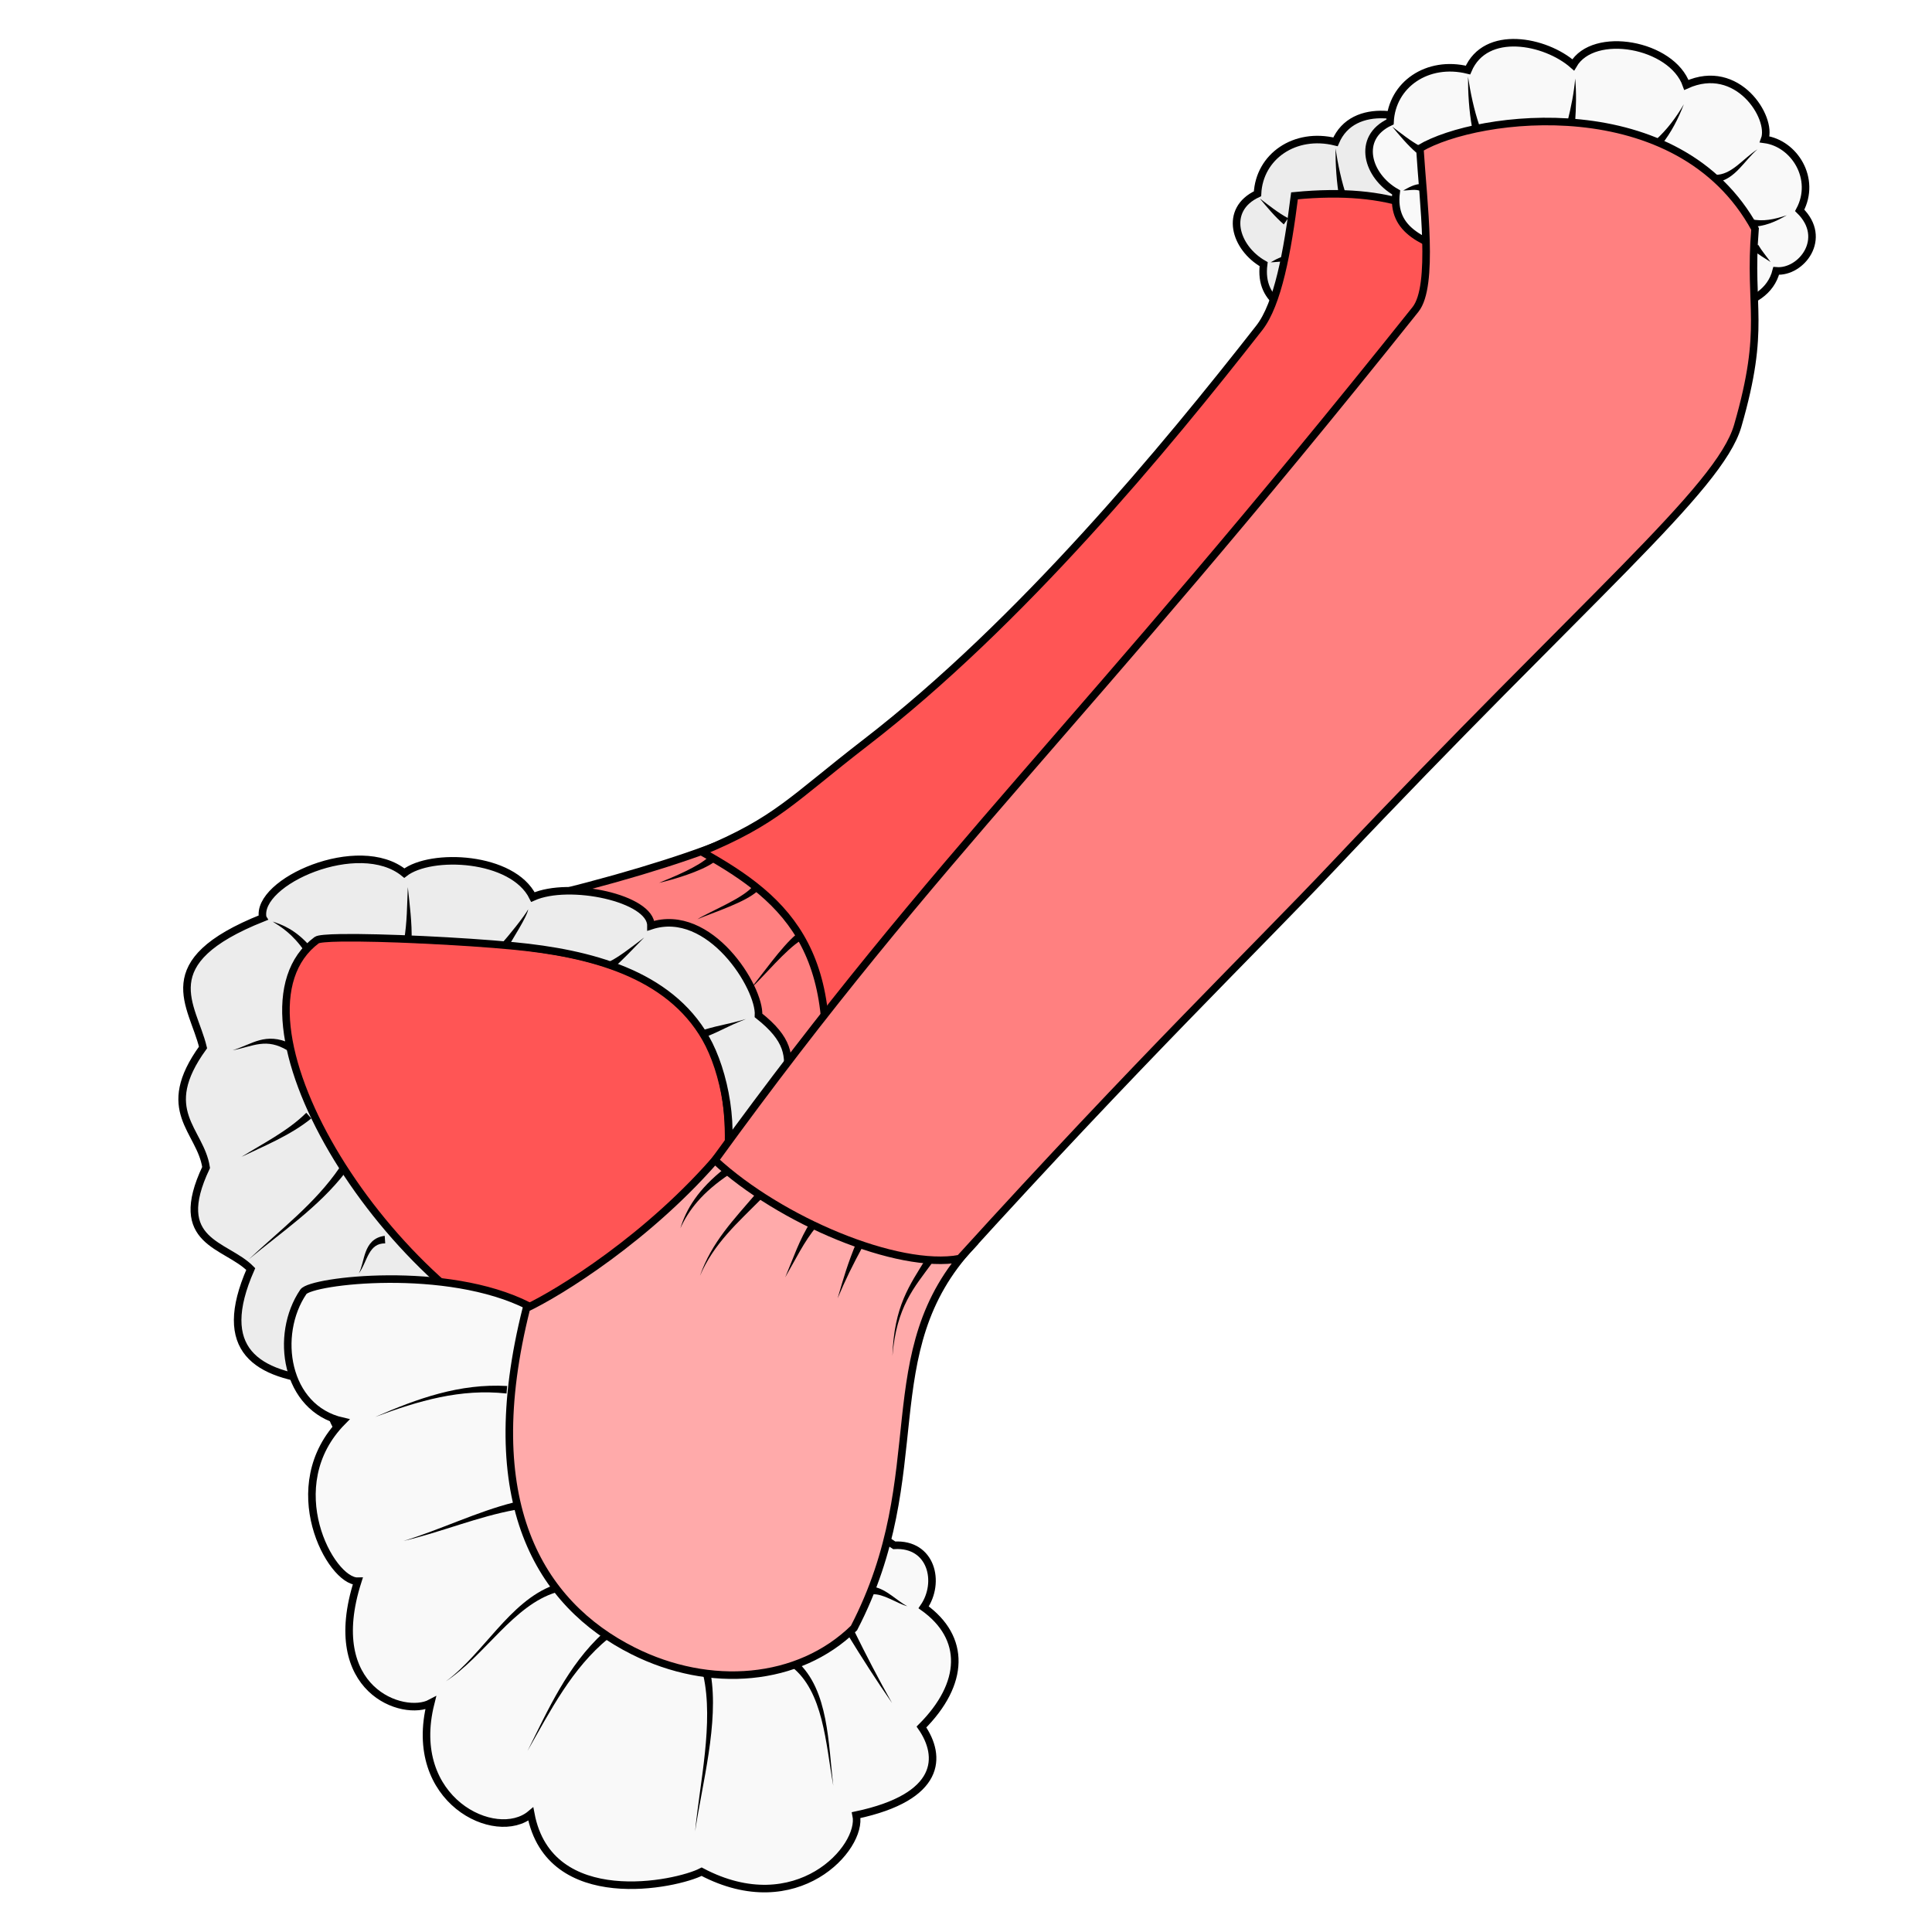
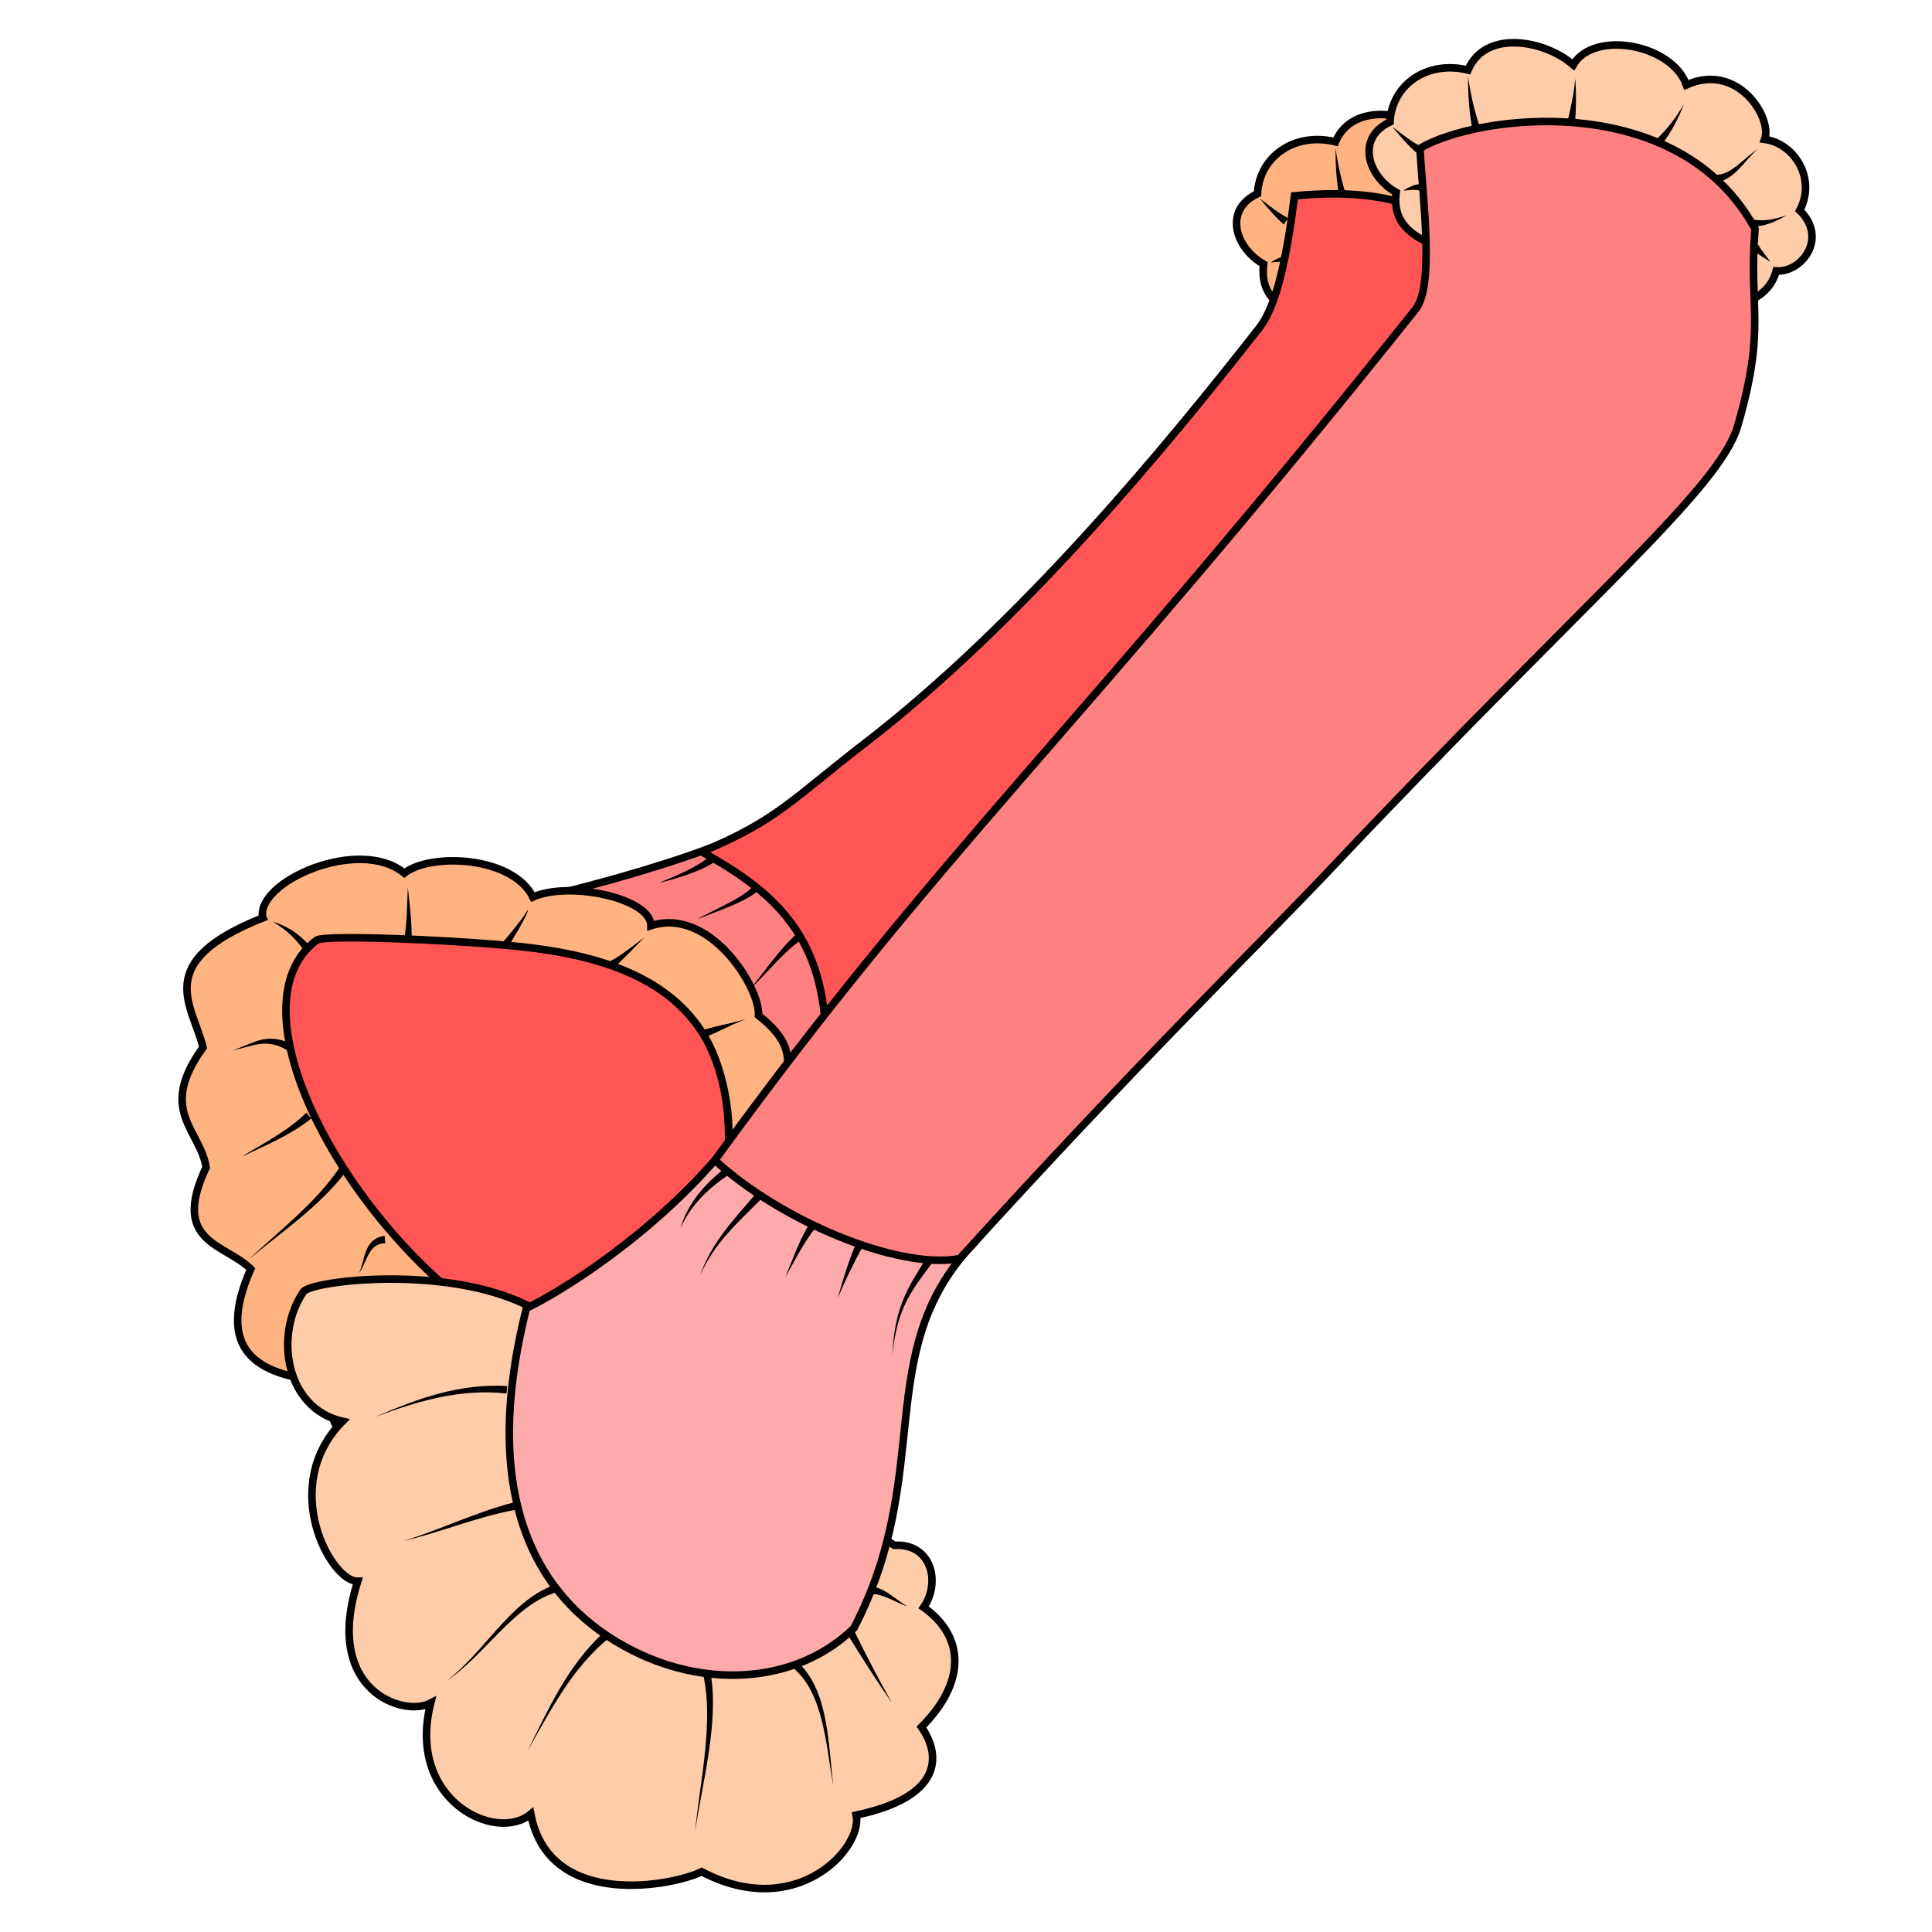
<svg xmlns="http://www.w3.org/2000/svg" viewBox="0 0 256 256" id="svg4206" version="1.1">
  <style id="style3">
    svg { cursor: default; }
  </style>
  <defs id="defs4208">
    </defs>
  <g id="layer3" style="opacity:1">
-     <path style="opacity:1;fill:#ececec;fill-rule:evenodd;stroke:#000000;stroke-width:1;stroke-linecap:butt;stroke-linejoin:miter;stroke-miterlimit:4;stroke-dasharray:none;stroke-opacity:1;fill-opacity:1" d="m 176.917,43.541 c -5.791,-1.808 -10.139,-3.345 -9.478,-8.54 -3.826,-2.169 -5.319,-7.231 -0.813,-9.327 0.232,-4.939 4.944,-8.215 10.332,-6.881 2.332,-5.488 10.279,-3.917 13.943,-0.685 2.694,-4.646 13.091,-2.773 14.996,2.657 6.79,-3.068 11.427,4.35 10.371,7.214 3.949,0.533 6.879,5.226 4.645,9.407 3.806,3.719 0.198,8.293 -3.116,8.018 -1.404,5.55 -10.004,5.773 -14.437,3.755 -1.175,2.569 -0.008,15.958 -1.609,12.835 z" id="path4268-8-5" />
+     <path style="opacity:1;fill:#ffb380;fill-rule:evenodd;stroke:#000000;stroke-width:1;stroke-linecap:butt;stroke-linejoin:miter;stroke-miterlimit:4;stroke-dasharray:none;stroke-opacity:1;fill-opacity:1" d="m 176.917,43.541 c -5.791,-1.808 -10.139,-3.345 -9.478,-8.54 -3.826,-2.169 -5.319,-7.231 -0.813,-9.327 0.232,-4.939 4.944,-8.215 10.332,-6.881 2.332,-5.488 10.279,-3.917 13.943,-0.685 2.694,-4.646 13.091,-2.773 14.996,2.657 6.79,-3.068 11.427,4.35 10.371,7.214 3.949,0.533 6.879,5.226 4.645,9.407 3.806,3.719 0.198,8.293 -3.116,8.018 -1.404,5.55 -10.004,5.773 -14.437,3.755 -1.175,2.569 -0.008,15.958 -1.609,12.835 z" id="path4268-8-5" />
    <path style="opacity:1;fill:#000000;fill-rule:evenodd;stroke:none;stroke-width:1px;stroke-linecap:butt;stroke-linejoin:miter;stroke-opacity:1" d="m 171.004,33.886 c -1.119,-0.079 -2.09,0.588 -2.63,0.868 0.81,0.005 1.615,-0.258 2.42,0.11 z" id="path4336-8" />
    <path style="opacity:1;fill:#000000;fill-rule:evenodd;stroke:none;stroke-width:1px;stroke-linecap:butt;stroke-linejoin:miter;stroke-opacity:1" d="m 170.679,28.913 c -1.299,-0.694 -2.562,-1.71 -3.757,-2.619 0.935,1.121 2.015,2.43 3.188,3.441 z" id="path4340-3" />
    <path style="opacity:1;fill:#000000;fill-rule:evenodd;stroke:none;stroke-width:1px;stroke-linecap:butt;stroke-linejoin:miter;stroke-opacity:1" d="m 177.97,26.231 0.484,-0.124 c -0.695,-2.039 -1.166,-4.273 -1.494,-6.442 -0.005,2.183 0.137,4.502 0.526,6.69 l 0.484,-0.124 z" id="path4344-5" />
    <path style="fill:#ff5555;fill-rule:evenodd;stroke:#000000;stroke-width:1px;stroke-linecap:butt;stroke-linejoin:miter;stroke-opacity:1" d="m 43.368,123.458 c -28.36,16.839 21.336,71.939 47.151,55.357 L 106.957,140.18 79.938,121.571 Z" id="path4404" />
    <path style="fill:#ff8080;fill-rule:evenodd;stroke:#000000;stroke-width:1px;stroke-linecap:butt;stroke-linejoin:miter;stroke-opacity:1" d="m 96.073,111.612 c -11.66,4.739 -38.434,11.686 -55.304,11.883 29.455,3.237 71.527,-5.678 49.757,55.26 6.866,-10.873 8.259,-21.746 21.412,-32.62 10.178,-23.677 -3.474,-34.788 -15.864,-34.523 z" id="path4400" />
-     <path style="fill:#ececec;fill-rule:evenodd;stroke:#000000;stroke-width:1px;stroke-linecap:butt;stroke-linejoin:miter;stroke-opacity:1" d="m 34.819,121.624 c -14.798,5.885 -9.26,11.54 -7.917,17.171 -6.087,8.411 -0.344,10.909 0.408,15.902 -4.762,10.046 2.589,10.088 5.914,13.455 -4.72,10.725 0.739,14.099 9.787,14.883 1.042,11.722 8.927,11.067 17.945,8.359 6.667,4.018 13.544,3.191 20.596,-1.631 11.681,7.993 10.32,-1.588 14.07,-4.281 13.73,-3.358 15.348,-10.094 11.012,-16.311 5.478,-5.405 1.881,-10.019 -1.223,-14.678 3.634,-3.806 4.341,-7.612 -1.225,-11.418 0.529,-3.214 0.298,-5.378 -3.678,-8.525 0.221,-3.682 -6.468,-14.426 -14.254,-11.887 0.024,-3.65 -10.823,-5.959 -15.641,-3.799 -2.664,-5.41 -13.531,-5.912 -17.039,-3.172 -5.997,-4.921 -19.736,1.153 -18.757,5.929 z m 10.359,2.642 c 5.356,-0.086 16.099,0.431 22.887,1.076 10.097,0.96 20.537,3.655 25.432,12.219 2.507,4.385 4.086,12.285 2.328,18.178 -2.249,7.538 -10.748,11.314 -22.342,23.922 -23.092,-9.209 -44.871,-45.14 -31.518,-55.088 0.242,-0.18 1.428,-0.278 3.213,-0.307 z" id="path4402" />
+     <path style="fill:#ffb380;fill-rule:evenodd;stroke:#000000;stroke-width:1px;stroke-linecap:butt;stroke-linejoin:miter;stroke-opacity:1" d="m 34.819,121.624 c -14.798,5.885 -9.26,11.54 -7.917,17.171 -6.087,8.411 -0.344,10.909 0.408,15.902 -4.762,10.046 2.589,10.088 5.914,13.455 -4.72,10.725 0.739,14.099 9.787,14.883 1.042,11.722 8.927,11.067 17.945,8.359 6.667,4.018 13.544,3.191 20.596,-1.631 11.681,7.993 10.32,-1.588 14.07,-4.281 13.73,-3.358 15.348,-10.094 11.012,-16.311 5.478,-5.405 1.881,-10.019 -1.223,-14.678 3.634,-3.806 4.341,-7.612 -1.225,-11.418 0.529,-3.214 0.298,-5.378 -3.678,-8.525 0.221,-3.682 -6.468,-14.426 -14.254,-11.887 0.024,-3.65 -10.823,-5.959 -15.641,-3.799 -2.664,-5.41 -13.531,-5.912 -17.039,-3.172 -5.997,-4.921 -19.736,1.153 -18.757,5.929 z m 10.359,2.642 c 5.356,-0.086 16.099,0.431 22.887,1.076 10.097,0.96 20.537,3.655 25.432,12.219 2.507,4.385 4.086,12.285 2.328,18.178 -2.249,7.538 -10.748,11.314 -22.342,23.922 -23.092,-9.209 -44.871,-45.14 -31.518,-55.088 0.242,-0.18 1.428,-0.278 3.213,-0.307 z" id="path4402" />
    <path style="fill:#ff5555;fill-rule:evenodd;stroke:#000000;stroke-width:1px;stroke-linecap:butt;stroke-linejoin:miter;stroke-opacity:1" d="m 171.529,25.948 c -0.937,7.432 -2.208,14.353 -4.669,17.499 -12.416,15.871 -31.567,39.066 -52.141,54.938 -9.867,7.612 -11.744,10.329 -21.736,14.478 11.698,6.522 19.548,13.746 15.295,37.499 L 178.622,89.148 206.595,46.476 C 197.554,39.996 197.664,23.388 171.529,25.948 Z" id="path4398" />
-     <path style="opacity:1;fill:#f9f9f9;fill-rule:evenodd;stroke:#000000;stroke-width:1;stroke-linecap:butt;stroke-linejoin:miter;stroke-miterlimit:4;stroke-dasharray:none;stroke-opacity:1" d="m 194.475,34.03 c -5.791,-1.808 -10.139,-3.345 -9.478,-8.54 -3.826,-2.169 -5.319,-7.231 -0.813,-9.327 0.232,-4.939 4.944,-8.215 10.332,-6.881 2.332,-5.488 10.279,-3.917 13.943,-0.685 2.694,-4.646 13.091,-2.773 14.996,2.657 6.79,-3.068 11.427,4.35 10.371,7.214 3.949,0.533 6.879,5.226 4.645,9.407 3.806,3.719 0.198,8.293 -3.116,8.018 -1.404,5.55 -10.004,5.773 -14.437,3.755 -1.175,2.569 -0.008,15.958 -1.609,12.835 z" id="path4268-8" />
-     <path style="fill:#f9f9f9;fill-rule:evenodd;stroke:#000000;stroke-width:1px;stroke-linecap:butt;stroke-linejoin:miter;stroke-opacity:1" d="m 70.044,173.048 c -10.794,-5.504 -28.823,-3.37 -29.848,-1.874 -3.875,5.698 -2.396,15.441 5.191,17.155 -8.501,8.582 -1.555,21.289 2.019,21.191 -4.641,14.489 6.092,18.054 9.661,16.146 -3.249,12.9 8.676,18.567 13.266,14.704 2.464,12.952 19.354,9.354 22.638,7.64 12.565,6.634 21.396,-3.182 20.476,-7.496 11.318,-2.4 11.355,-7.781 8.652,-11.677 5.761,-5.754 5.915,-11.841 0.288,-15.858 2.291,-3.312 1.055,-8.501 -3.893,-8.217 z" id="path4268" />
+     <path style="opacity:1;fill:#ffccaa;fill-rule:evenodd;stroke:#000000;stroke-width:1;stroke-linecap:butt;stroke-linejoin:miter;stroke-miterlimit:4;stroke-dasharray:none;stroke-opacity:1" d="m 194.475,34.03 c -5.791,-1.808 -10.139,-3.345 -9.478,-8.54 -3.826,-2.169 -5.319,-7.231 -0.813,-9.327 0.232,-4.939 4.944,-8.215 10.332,-6.881 2.332,-5.488 10.279,-3.917 13.943,-0.685 2.694,-4.646 13.091,-2.773 14.996,2.657 6.79,-3.068 11.427,4.35 10.371,7.214 3.949,0.533 6.879,5.226 4.645,9.407 3.806,3.719 0.198,8.293 -3.116,8.018 -1.404,5.55 -10.004,5.773 -14.437,3.755 -1.175,2.569 -0.008,15.958 -1.609,12.835 z" id="path4268-8" />
+     <path style="fill:#ffccaa;fill-rule:evenodd;stroke:#000000;stroke-width:1px;stroke-linecap:butt;stroke-linejoin:miter;stroke-opacity:1" d="m 70.044,173.048 c -10.794,-5.504 -28.823,-3.37 -29.848,-1.874 -3.875,5.698 -2.396,15.441 5.191,17.155 -8.501,8.582 -1.555,21.289 2.019,21.191 -4.641,14.489 6.092,18.054 9.661,16.146 -3.249,12.9 8.676,18.567 13.266,14.704 2.464,12.952 19.354,9.354 22.638,7.64 12.565,6.634 21.396,-3.182 20.476,-7.496 11.318,-2.4 11.355,-7.781 8.652,-11.677 5.761,-5.754 5.915,-11.841 0.288,-15.858 2.291,-3.312 1.055,-8.501 -3.893,-8.217 z" id="path4268" />
    <path style="fill:#ffaaaa;fill-rule:evenodd;stroke:#000000;stroke-width:1px;stroke-linecap:butt;stroke-linejoin:miter;stroke-opacity:1" d="m 95.485,152.856 c -9.418,11.113 -21.536,18.512 -25.729,20.481 -6.471,25.659 1.726,39.178 14.131,45.41 10.145,5.097 21.917,4.181 29.271,-3.027 10.697,-20.628 2.333,-36.511 15.616,-50.715 z" id="path4266" />
    <path style="fill:#ff8080;fill-rule:evenodd;stroke:#000000;stroke-width:1px;stroke-linecap:butt;stroke-linejoin:miter;stroke-opacity:1" d="m 127.16,166.781 c 24.319,-26.774 38.953,-40.856 49.618,-52.142 33.568,-35.523 51.056,-49.839 53.48,-58.218 3.817,-13.193 1.428,-15.471 2.293,-26.091 -10.131,-18.611 -36.818,-15.185 -44.412,-10.668 0.443,7.112 1.906,18.223 -0.577,21.336 -44.806,56.156 -62.773,71.273 -92.837,112.743 8.634,7.972 24.199,14.54 32.435,13.039 z" id="path4264" />
    <path style="fill:#000000;fill-rule:evenodd;stroke:none;stroke-width:1px;stroke-linecap:butt;stroke-linejoin:miter;stroke-opacity:1" d="m 67.16,184.149 0.041,-0.498 c -6.313,-0.357 -11.926,1.672 -17.489,4.102 5.748,-2.145 11.324,-3.778 17.406,-3.106 l 0.041,-0.498 z" id="path4335" />
    <path style="fill:#000000;fill-rule:evenodd;stroke:none;stroke-width:1px;stroke-linecap:butt;stroke-linejoin:miter;stroke-opacity:1" d="m 68.063,199.085 c -4.844,1.215 -9.766,3.626 -14.602,5.102 5.105,-1.204 9.859,-3.226 14.814,-4.124 z" id="path4351" />
    <path style="fill:#000000;fill-rule:evenodd;stroke:none;stroke-width:1px;stroke-linecap:butt;stroke-linejoin:miter;stroke-opacity:1" d="m 73.345,210.056 c -2.952,1.081 -5.293,3.397 -7.474,5.819 -2.196,2.438 -4.301,5.069 -6.785,6.909 2.593,-1.713 4.835,-4.246 7.148,-6.565 2.329,-2.335 4.657,-4.37 7.43,-5.215 z" id="path4355" />
    <path style="fill:#000000;fill-rule:evenodd;stroke:none;stroke-width:1px;stroke-linecap:butt;stroke-linejoin:miter;stroke-opacity:1" d="m 79.953,216.351 c -4.747,4.345 -7.311,10.165 -10.054,15.658 3.085,-5.427 5.878,-10.926 10.71,-14.903 z" id="path4359" />
    <path style="fill:#000000;fill-rule:evenodd;stroke:none;stroke-width:1px;stroke-linecap:butt;stroke-linejoin:miter;stroke-opacity:1" d="m 93.197,222.006 c 1.389,6.284 -0.467,14.117 -1.092,20.671 0.936,-6.351 3.165,-14.361 2.074,-20.861 z" id="path4367" />
    <path style="fill:#000000;fill-rule:evenodd;stroke:none;stroke-width:1px;stroke-linecap:butt;stroke-linejoin:miter;stroke-opacity:1" d="m 104.907,220.861 c 2.063,1.609 3.206,4.111 3.949,6.993 0.741,2.875 1.055,5.992 1.562,8.769 -0.337,-2.767 -0.492,-5.952 -1.075,-8.88 -0.581,-2.921 -1.608,-5.719 -3.796,-7.65 z" id="path4371" />
    <path style="fill:#000000;fill-rule:evenodd;stroke:none;stroke-width:1px;stroke-linecap:butt;stroke-linejoin:miter;stroke-opacity:1" d="m 112.287,216.538 c 1.887,3.076 3.864,6.176 5.917,9.129 -1.77,-3.128 -3.454,-6.388 -5.042,-9.612 z" id="path4375" />
    <path style="fill:#000000;fill-rule:evenodd;stroke:none;stroke-width:1px;stroke-linecap:butt;stroke-linejoin:miter;stroke-opacity:1" d="m 115.635,211.248 c 0.702,-0.031 1.441,0.226 2.248,0.591 0.792,0.358 1.576,0.782 2.34,0.997 -0.686,-0.363 -1.377,-0.924 -2.092,-1.43 -0.704,-0.497 -1.509,-1.002 -2.417,-1.156 z" id="path4379" />
    <path style="fill:#000000;fill-rule:evenodd;stroke:none;stroke-width:1px;stroke-linecap:butt;stroke-linejoin:miter;stroke-opacity:1" d="m 38.321,138.738 0.232,-0.443 c -1.7,-0.797 -3.001,-0.774 -4.185,-0.453 -1.099,0.298 -2.286,0.932 -3.546,1.328 1.413,-0.265 2.476,-0.694 3.643,-0.837 1.113,-0.137 2.208,0.012 3.623,0.848 l 0.232,-0.443 z" id="path4408" />
    <path style="fill:#000000;fill-rule:evenodd;stroke:none;stroke-width:1px;stroke-linecap:butt;stroke-linejoin:miter;stroke-opacity:1" d="m 40.581,147.45 c -2.425,2.422 -5.933,4.179 -8.605,5.849 2.745,-1.329 6.54,-2.855 9.275,-5.107 z" id="path4412" />
    <path style="fill:#000000;fill-rule:evenodd;stroke:none;stroke-width:1px;stroke-linecap:butt;stroke-linejoin:miter;stroke-opacity:1" d="m 44.982,154.735 c -3.221,4.726 -7.831,8.206 -11.996,12.115 4.305,-3.587 9.25,-6.908 12.805,-11.527 z" id="path4416" />
    <path style="fill:#000000;fill-rule:evenodd;stroke:none;stroke-width:1px;stroke-linecap:butt;stroke-linejoin:miter;stroke-opacity:1" d="m 50.977,163.756 c -1.508,0.186 -2.153,1.152 -2.516,2.123 -0.369,0.986 -0.492,2.037 -0.912,2.845 0.553,-0.708 0.886,-1.805 1.364,-2.633 0.492,-0.85 1.077,-1.347 2.129,-1.337 z" id="path4420" />
    <path style="fill:#000000;fill-rule:evenodd;stroke:none;stroke-width:1px;stroke-linecap:butt;stroke-linejoin:miter;stroke-opacity:1" d="m 41.194,125.506 c -2.043,-2.362 -3.829,-2.981 -5.065,-3.393 1.139,0.737 2.614,1.591 4.275,4.005 z" id="path4424" />
    <path style="fill:#000000;fill-rule:evenodd;stroke:none;stroke-width:1px;stroke-linecap:butt;stroke-linejoin:miter;stroke-opacity:1" d="m 54.536,124.662 c 0.08,-2.385 -0.267,-4.833 -0.497,-7.115 -0.102,2.343 -0.093,4.727 -0.497,7.013 z" id="path4428" />
    <path style="fill:#000000;fill-rule:evenodd;stroke:none;stroke-width:1px;stroke-linecap:butt;stroke-linejoin:miter;stroke-opacity:1" d="m 67.275,125.598 c 0.26,-0.506 0.913,-1.55 1.506,-2.571 0.298,-0.513 0.584,-1.026 0.803,-1.472 0.219,-0.445 0.373,-0.826 0.402,-1.065 -0.105,0.205 -0.332,0.544 -0.616,0.936 -0.287,0.396 -0.639,0.858 -1.002,1.32 -0.73,0.927 -1.501,1.849 -1.905,2.27 z" id="path4432" />
    <path style="fill:#000000;fill-rule:evenodd;stroke:none;stroke-width:1px;stroke-linecap:butt;stroke-linejoin:miter;stroke-opacity:1" d="m 81.249,128.273 c 1.063,-0.854 2.538,-2.451 4.107,-4.047 -1.838,1.394 -3.462,2.662 -4.639,3.2 z" id="path4436" />
    <path style="fill:#000000;fill-rule:evenodd;stroke:none;stroke-width:1px;stroke-linecap:butt;stroke-linejoin:miter;stroke-opacity:1" d="m 93.388,137.452 c 2.868,-1.184 2.472,-1.224 5.442,-2.422 -3.083,0.883 -2.789,0.608 -5.774,1.478 z" id="path4440" />
    <path style="fill:#000000;fill-rule:evenodd;stroke:none;stroke-width:1px;stroke-linecap:butt;stroke-linejoin:miter;stroke-opacity:1" d="m 96.082,154.769 c -3.606,2.813 -5.171,5.496 -5.926,7.981 1.065,-2.363 2.865,-4.739 6.512,-7.171 z" id="path4486" />
    <path style="fill:#000000;fill-rule:evenodd;stroke:none;stroke-width:1px;stroke-linecap:butt;stroke-linejoin:miter;stroke-opacity:1" d="m 100.205,158.119 c -2.925,3.435 -5.908,6.455 -7.46,10.945 1.843,-4.316 5.036,-7.07 8.197,-10.268 z" id="path4490" />
    <path style="fill:#000000;fill-rule:evenodd;stroke:none;stroke-width:1px;stroke-linecap:butt;stroke-linejoin:miter;stroke-opacity:1" d="m 122.697,166.765 c -2.166,3.544 -4.23,6.283 -4.446,12.905 0.546,-6.549 2.881,-9.062 5.277,-12.349 z" id="path4506" />
    <path style="fill:#000000;fill-rule:evenodd;stroke:none;stroke-width:1px;stroke-linecap:butt;stroke-linejoin:miter;stroke-opacity:1" d="m 113.958,164.771 -0.452,-0.213 c -1.219,2.978 -1.724,4.744 -2.515,7.474 1.108,-2.623 1.914,-4.245 3.42,-7.047 l -0.452,-0.213 z" id="path4510" />
    <path style="fill:#000000;fill-rule:evenodd;stroke:none;stroke-width:1px;stroke-linecap:butt;stroke-linejoin:miter;stroke-opacity:1" d="m 107.431,161.885 c -1.488,2.295 -2.381,4.992 -3.386,7.368 1.341,-2.303 2.486,-4.748 4.19,-6.774 z" id="path4514" />
    <path style="fill:#000000;fill-rule:evenodd;stroke:none;stroke-width:1px;stroke-linecap:butt;stroke-linejoin:miter;stroke-opacity:1" d="m 93.962,113.476 c -0.63,0.65 -1.847,1.352 -3.147,1.982 -1.289,0.625 -2.623,1.164 -3.493,1.523 0.917,-0.199 2.315,-0.584 3.685,-1.062 1.346,-0.47 2.745,-1.057 3.604,-1.683 z" id="path4518" />
    <path style="fill:#000000;fill-rule:evenodd;stroke:none;stroke-width:1px;stroke-linecap:butt;stroke-linejoin:miter;stroke-opacity:1" d="m 100.268,117.518 c 0.067,0.157 0.118,0.328 0.155,0.506 -0.813,0.778 -2.326,1.501 -3.785,2.111 -1.613,0.674 -3.309,1.266 -4.227,1.669 0.859,-0.546 2.489,-1.279 4.029,-2.089 1.435,-0.755 2.745,-1.555 3.33,-2.296 0.162,0.043 0.329,0.077 0.498,0.099 z" id="path4522" />
    <path style="fill:#000000;fill-rule:evenodd;stroke:none;stroke-width:1px;stroke-linecap:butt;stroke-linejoin:miter;stroke-opacity:1" d="m 105.51,123.809 c -0.973,0.805 -2.12,2.163 -3.18,3.501 -1.071,1.352 -2.108,2.754 -2.866,3.689 0.884,-0.827 2.049,-2.122 3.242,-3.36 1.202,-1.248 2.415,-2.419 3.391,-3.02 z" id="path4526" />
    <path style="fill:#000000;fill-rule:evenodd;stroke:none;stroke-width:1px;stroke-linecap:butt;stroke-linejoin:miter;stroke-opacity:1" d="m 188.457,24.864 0.105,-0.489 c -1.119,-0.079 -2.09,0.588 -2.63,0.868 0.81,0.005 1.615,-0.258 2.42,0.11 l 0.105,-0.489 z" id="path4336" />
    <path style="fill:#000000;fill-rule:evenodd;stroke:none;stroke-width:1px;stroke-linecap:butt;stroke-linejoin:miter;stroke-opacity:1" d="m 188.236,19.403 c -1.299,-0.694 -2.562,-1.71 -3.757,-2.619 0.935,1.121 2.015,2.43 3.188,3.441 z" id="path4340" />
    <path style="fill:#000000;fill-rule:evenodd;stroke:none;stroke-width:1px;stroke-linecap:butt;stroke-linejoin:miter;stroke-opacity:1" d="m 196.012,16.596 c -0.695,-2.039 -1.166,-4.273 -1.494,-6.442 -0.005,2.183 0.137,4.502 0.526,6.69 z" id="path4344" />
    <path style="fill:#000000;fill-rule:evenodd;stroke:none;stroke-width:1px;stroke-linecap:butt;stroke-linejoin:miter;stroke-opacity:1" d="m 208.218,16.089 0.494,0.077 c 0.131,-1.924 0.178,-3.83 0.011,-5.759 -0.166,1.919 -0.545,3.77 -0.999,5.605 l 0.494,0.077 z" id="path4348" />
    <path style="fill:#000000;fill-rule:evenodd;stroke:none;stroke-width:1px;stroke-linecap:butt;stroke-linejoin:miter;stroke-opacity:1" d="m 220.137,19.207 c 1.314,-1.655 2.246,-3.479 2.98,-5.392 -1.041,1.782 -2.232,3.366 -3.712,4.71 z" id="path4352" />
    <path style="fill:#000000;fill-rule:evenodd;stroke:none;stroke-width:1px;stroke-linecap:butt;stroke-linejoin:miter;stroke-opacity:1" d="m 227.387,24.163 c 1.316,-0.188 2.27,-0.975 3.075,-1.812 0.819,-0.852 1.542,-1.819 2.411,-2.565 -0.971,0.614 -1.845,1.493 -2.746,2.194 -0.921,0.716 -1.799,1.189 -2.819,1.186 z" id="path4356" />
    <path style="fill:#000000;fill-rule:evenodd;stroke:none;stroke-width:1px;stroke-linecap:butt;stroke-linejoin:miter;stroke-opacity:1" d="m 231.899,30.033 c 1.89,0.051 3.402,-0.689 4.856,-1.507 -1.655,0.542 -3.12,0.87 -4.741,0.513 z" id="path4360" />
    <path style="fill:#000000;fill-rule:evenodd;stroke:none;stroke-width:1px;stroke-linecap:butt;stroke-linejoin:miter;stroke-opacity:1" d="m 232.209,33.083 c 0.758,0.63 1.65,1.142 2.399,1.63 -0.559,-0.768 -1.174,-1.478 -1.642,-2.284 z" id="path4364" />
  </g>
</svg>
